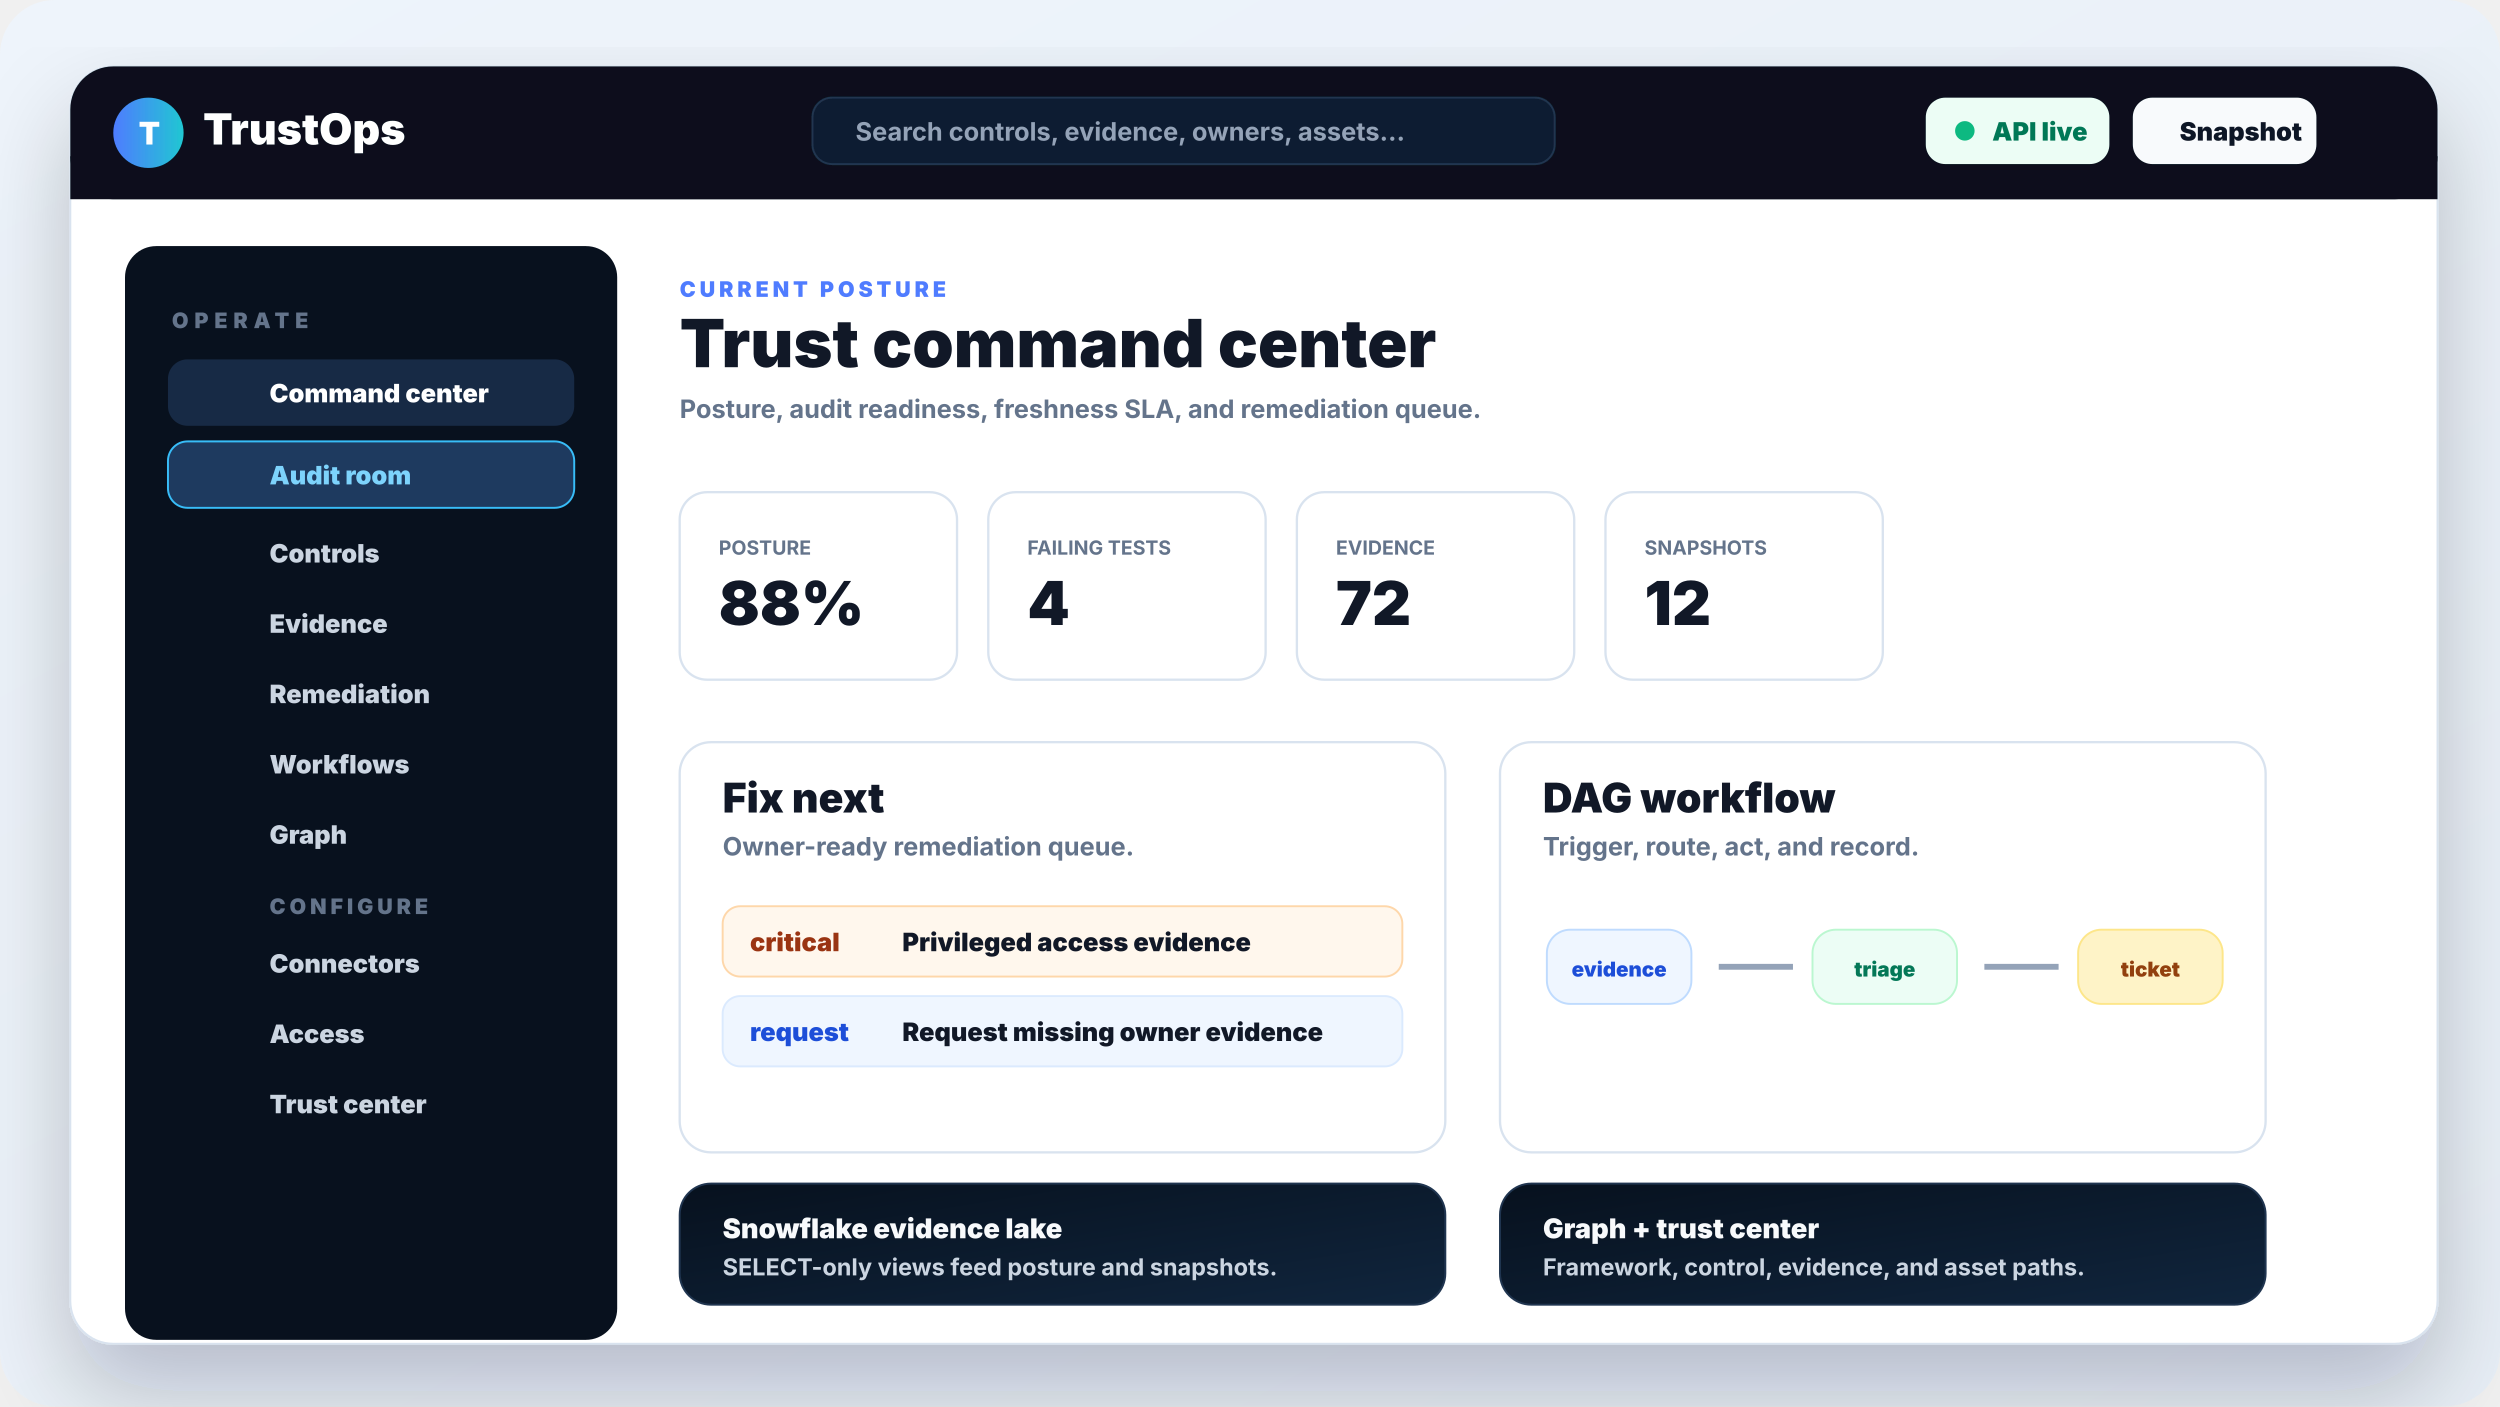
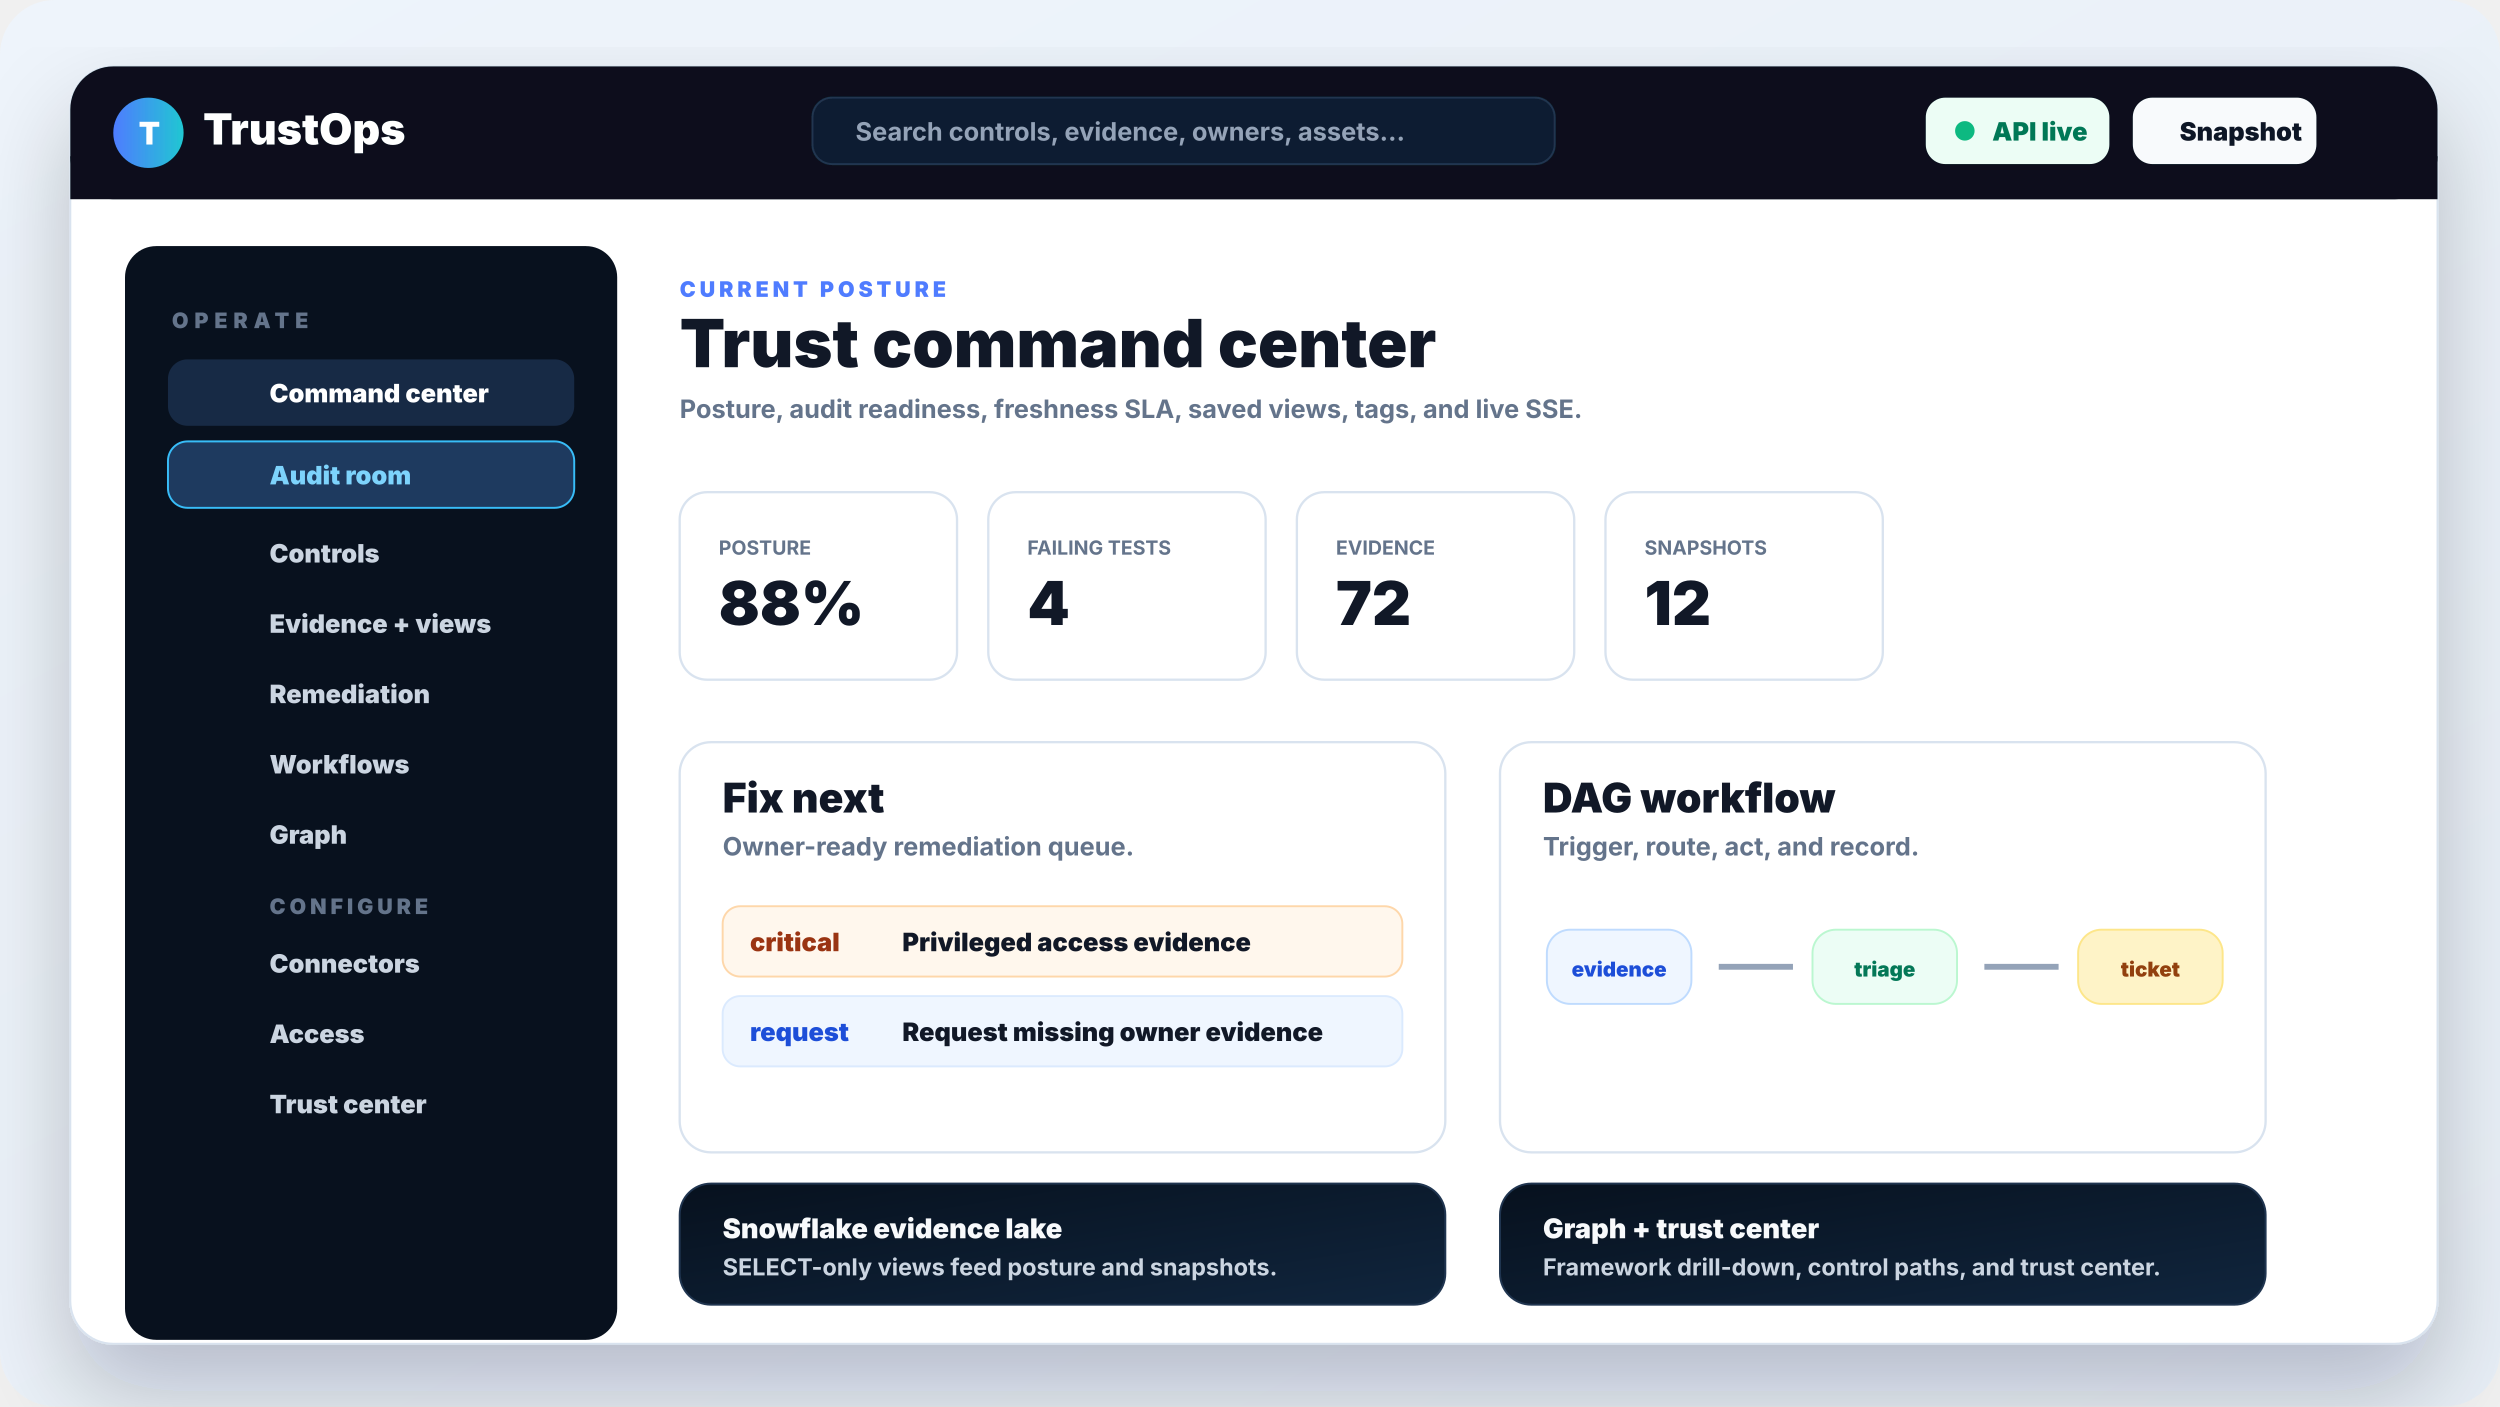
<svg xmlns="http://www.w3.org/2000/svg" width="1280" height="720" viewBox="0 0 1280 720" role="img" aria-labelledby="title desc">
  <defs>
    <linearGradient id="page" x1="0" y1="0" x2="1" y2="1">
      <stop offset="0" stop-color="#eef4fb" />
      <stop offset="1" stop-color="#e7eef6" />
    </linearGradient>
    <linearGradient id="dark" x1="0" y1="0" x2="1" y2="1">
      <stop offset="0" stop-color="#07111e" />
      <stop offset="1" stop-color="#10253d" />
    </linearGradient>
    <linearGradient id="accent" x1="0" y1="0" x2="1" y2="0">
      <stop offset="0" stop-color="#4f7cff" />
      <stop offset="1" stop-color="#20c7d2" />
    </linearGradient>
    <filter id="shadow" x="-20%" y="-20%" width="140%" height="140%">
      <feDropShadow dx="0" dy="24" stdDeviation="24" flood-color="#0f172a" flood-opacity=".22" />
    </filter>
    <style>
      .font { font-family: Inter, ui-sans-serif, system-ui, -apple-system, BlinkMacSystemFont, "Segoe UI", Arial, sans-serif; }
      .mono { font-family: "SFMono-Regular", Consolas, "Liberation Mono", Menlo, monospace; }
      .title { fill:#111827; font-size:21px; font-weight:950; }
      .sub { fill:#64748b; font-size:13px; font-weight:700; }
      .eyebrow { fill:#4f7cff; font-size:11px; font-weight:950; letter-spacing:2px; }
      .metric { fill:#111827; font-size:31px; font-weight:950; }
      .card { fill:#fff; stroke:#d9e3ef; stroke-width:1.2; }
      .chip { fill:#eff6ff; stroke:#dbeafe; stroke-width:1; }
      .tiny { fill:#64748b; font-size:10px; font-weight:750; }
      .darkText { fill:#f8fafc; font-size:14px; font-weight:900; }
    </style>
  </defs>
  <rect width="1280" height="720" rx="28" fill="url(#page)" />
  <g class="font" filter="url(#shadow)">
    <rect x="36" y="34" width="1212" height="654" rx="22" fill="#fff" stroke="#d9e3ef" />
    <rect x="36" y="34" width="1212" height="68" rx="22" fill="#07111e" />
    <rect x="36" y="80" width="1212" height="22" fill="#07111e" />
    <circle cx="76" cy="68" r="18" fill="url(#accent)" />
    <text x="71" y="74" fill="#fff" font-size="16" font-weight="950">T</text>
    <text x="104" y="74" fill="#fff" font-size="22" font-weight="950">TrustOps</text>
    <rect x="416" y="50" width="380" height="34" rx="10" fill="#0f1d31" stroke="#203550" />
    <text x="438" y="72" fill="#94a3b8" font-size="13" font-weight="700">Search controls, evidence, owners, assets...</text>
    <rect x="986" y="50" width="94" height="34" rx="10" fill="#ecfdf5" />
    <circle cx="1006" cy="67" r="5" fill="#10b981" />
    <text x="1020" y="72" fill="#047857" font-size="13" font-weight="900">API live</text>
    <rect x="1092" y="50" width="94" height="34" rx="10" fill="#f8fafc" />
    <text x="1116" y="72" fill="#111827" font-size="13" font-weight="900">Snapshot</text>
  </g>
  <g class="font">
    <g transform="translate(64 126)">
      <rect width="252" height="560" rx="16" fill="#08111e" />
      <text x="24" y="42" fill="#64748b" font-size="11" font-weight="950" letter-spacing="3">OPERATE</text>
      <g transform="translate(22 58)">
        <rect width="208" height="34" rx="10" fill="#172a45" />
        <text x="52" y="22" fill="#fff" font-size="13" font-weight="900">Command center</text>
      </g>
      <g transform="translate(22 100)">
        <rect width="208" height="34" rx="10" fill="#1e3a5f" stroke="#38bdf8" stroke-width="1" />
        <text x="52" y="22" fill="#7dd3fc" font-size="13" font-weight="900">Audit room</text>
      </g>
      <text x="74" y="162" fill="#cbd5e1" font-size="13" font-weight="850">Controls</text>
-       <text x="74" y="198" fill="#cbd5e1" font-size="13" font-weight="850">Evidence</text>
+       <text x="74" y="198" fill="#cbd5e1" font-size="13" font-weight="850">Evidence + views</text>
      <text x="74" y="234" fill="#cbd5e1" font-size="13" font-weight="850">Remediation</text>
      <text x="74" y="270" fill="#cbd5e1" font-size="13" font-weight="850">Workflows</text>
      <text x="74" y="306" fill="#cbd5e1" font-size="13" font-weight="850">Graph</text>
      <text x="74" y="342" fill="#64748b" font-size="11" font-weight="950" letter-spacing="2">CONFIGURE</text>
      <text x="74" y="372" fill="#cbd5e1" font-size="13" font-weight="850">Connectors</text>
      <text x="74" y="408" fill="#cbd5e1" font-size="13" font-weight="850">Access</text>
      <text x="74" y="444" fill="#cbd5e1" font-size="13" font-weight="850">Trust center</text>
    </g>
    <g transform="translate(348 130)">
      <text x="0" y="22" class="eyebrow">CURRENT POSTURE</text>
      <text x="0" y="58" fill="#111827" font-size="34" font-weight="950">Trust command center</text>
-       <text x="0" y="84" class="sub">Posture, audit readiness, freshness SLA, and remediation queue.</text>
+       <text x="0" y="84" class="sub">Posture, audit readiness, freshness SLA, saved views, tags, and live SSE.</text>
      <g transform="translate(0 122)">
        <rect width="142" height="96" rx="14" class="card" />
        <text x="20" y="32" class="tiny">POSTURE</text>
        <text x="20" y="68" class="metric">88%</text>
      </g>
      <g transform="translate(158 122)">
        <rect width="142" height="96" rx="14" class="card" />
        <text x="20" y="32" class="tiny">FAILING TESTS</text>
        <text x="20" y="68" class="metric" fill="#b91c1c">4</text>
      </g>
      <g transform="translate(316 122)">
        <rect width="142" height="96" rx="14" class="card" />
        <text x="20" y="32" class="tiny">EVIDENCE</text>
        <text x="20" y="68" class="metric">72</text>
      </g>
      <g transform="translate(474 122)">
        <rect width="142" height="96" rx="14" class="card" />
        <text x="20" y="32" class="tiny">SNAPSHOTS</text>
        <text x="20" y="68" class="metric">12</text>
      </g>
      <g transform="translate(0 250)">
        <rect width="392" height="210" rx="16" class="card" />
        <text x="22" y="36" class="title">Fix next</text>
        <text x="22" y="58" class="sub">Owner-ready remediation queue.</text>
        <g transform="translate(22 84)">
          <rect width="348" height="36" rx="9" fill="#fff7ed" stroke="#fed7aa" />
          <text x="14" y="23" fill="#9a3412" font-size="13" font-weight="900">critical</text>
          <text x="92" y="23" fill="#111827" font-size="13" font-weight="900">Privileged access evidence</text>
        </g>
        <g transform="translate(22 130)">
          <rect width="348" height="36" rx="9" fill="#eff6ff" stroke="#dbeafe" />
          <text x="14" y="23" fill="#1d4ed8" font-size="13" font-weight="900">request</text>
          <text x="92" y="23" fill="#111827" font-size="13" font-weight="900">Request missing owner evidence</text>
        </g>
      </g>
      <g transform="translate(420 250)">
        <rect width="392" height="210" rx="16" class="card" />
        <text x="22" y="36" class="title">DAG workflow</text>
        <text x="22" y="58" class="sub">Trigger, route, act, and record.</text>
        <g transform="translate(24 96)">
          <rect width="74" height="38" rx="12" fill="#eff6ff" stroke="#bfdbfe" />
          <text x="37" y="24" text-anchor="middle" fill="#1d4ed8" font-size="10.5" font-weight="950">evidence</text>
          <path d="M88 19h38" stroke="#94a3b8" stroke-width="3" />
          <rect x="136" width="74" height="38" rx="12" fill="#ecfdf5" stroke="#bbf7d0" />
          <text x="173" y="24" text-anchor="middle" fill="#047857" font-size="10.5" font-weight="950">triage</text>
          <path d="M224 19h38" stroke="#94a3b8" stroke-width="3" />
          <rect x="272" width="74" height="38" rx="12" fill="#fef3c7" stroke="#fde68a" />
          <text x="309" y="24" text-anchor="middle" fill="#92400e" font-size="10.5" font-weight="950">ticket</text>
        </g>
      </g>
    </g>
    <g transform="translate(348 606)">
      <rect width="392" height="62" rx="16" fill="url(#dark)" stroke="#203550" />
      <text x="22" y="28" class="darkText">Snowflake evidence lake</text>
      <text x="22" y="47" fill="#cbd5e1" font-size="12" font-weight="700">SELECT-only views feed posture and snapshots.</text>
    </g>
    <g transform="translate(768 606)">
      <rect width="392" height="62" rx="16" fill="url(#dark)" stroke="#203550" />
      <text x="22" y="28" class="darkText">Graph + trust center</text>
-       <text x="22" y="47" fill="#cbd5e1" font-size="12" font-weight="700">Framework, control, evidence, and asset paths.</text>
+       <text x="22" y="47" fill="#cbd5e1" font-size="12" font-weight="700">Framework drill-down, control paths, and trust center.</text>
    </g>
  </g>
</svg>
